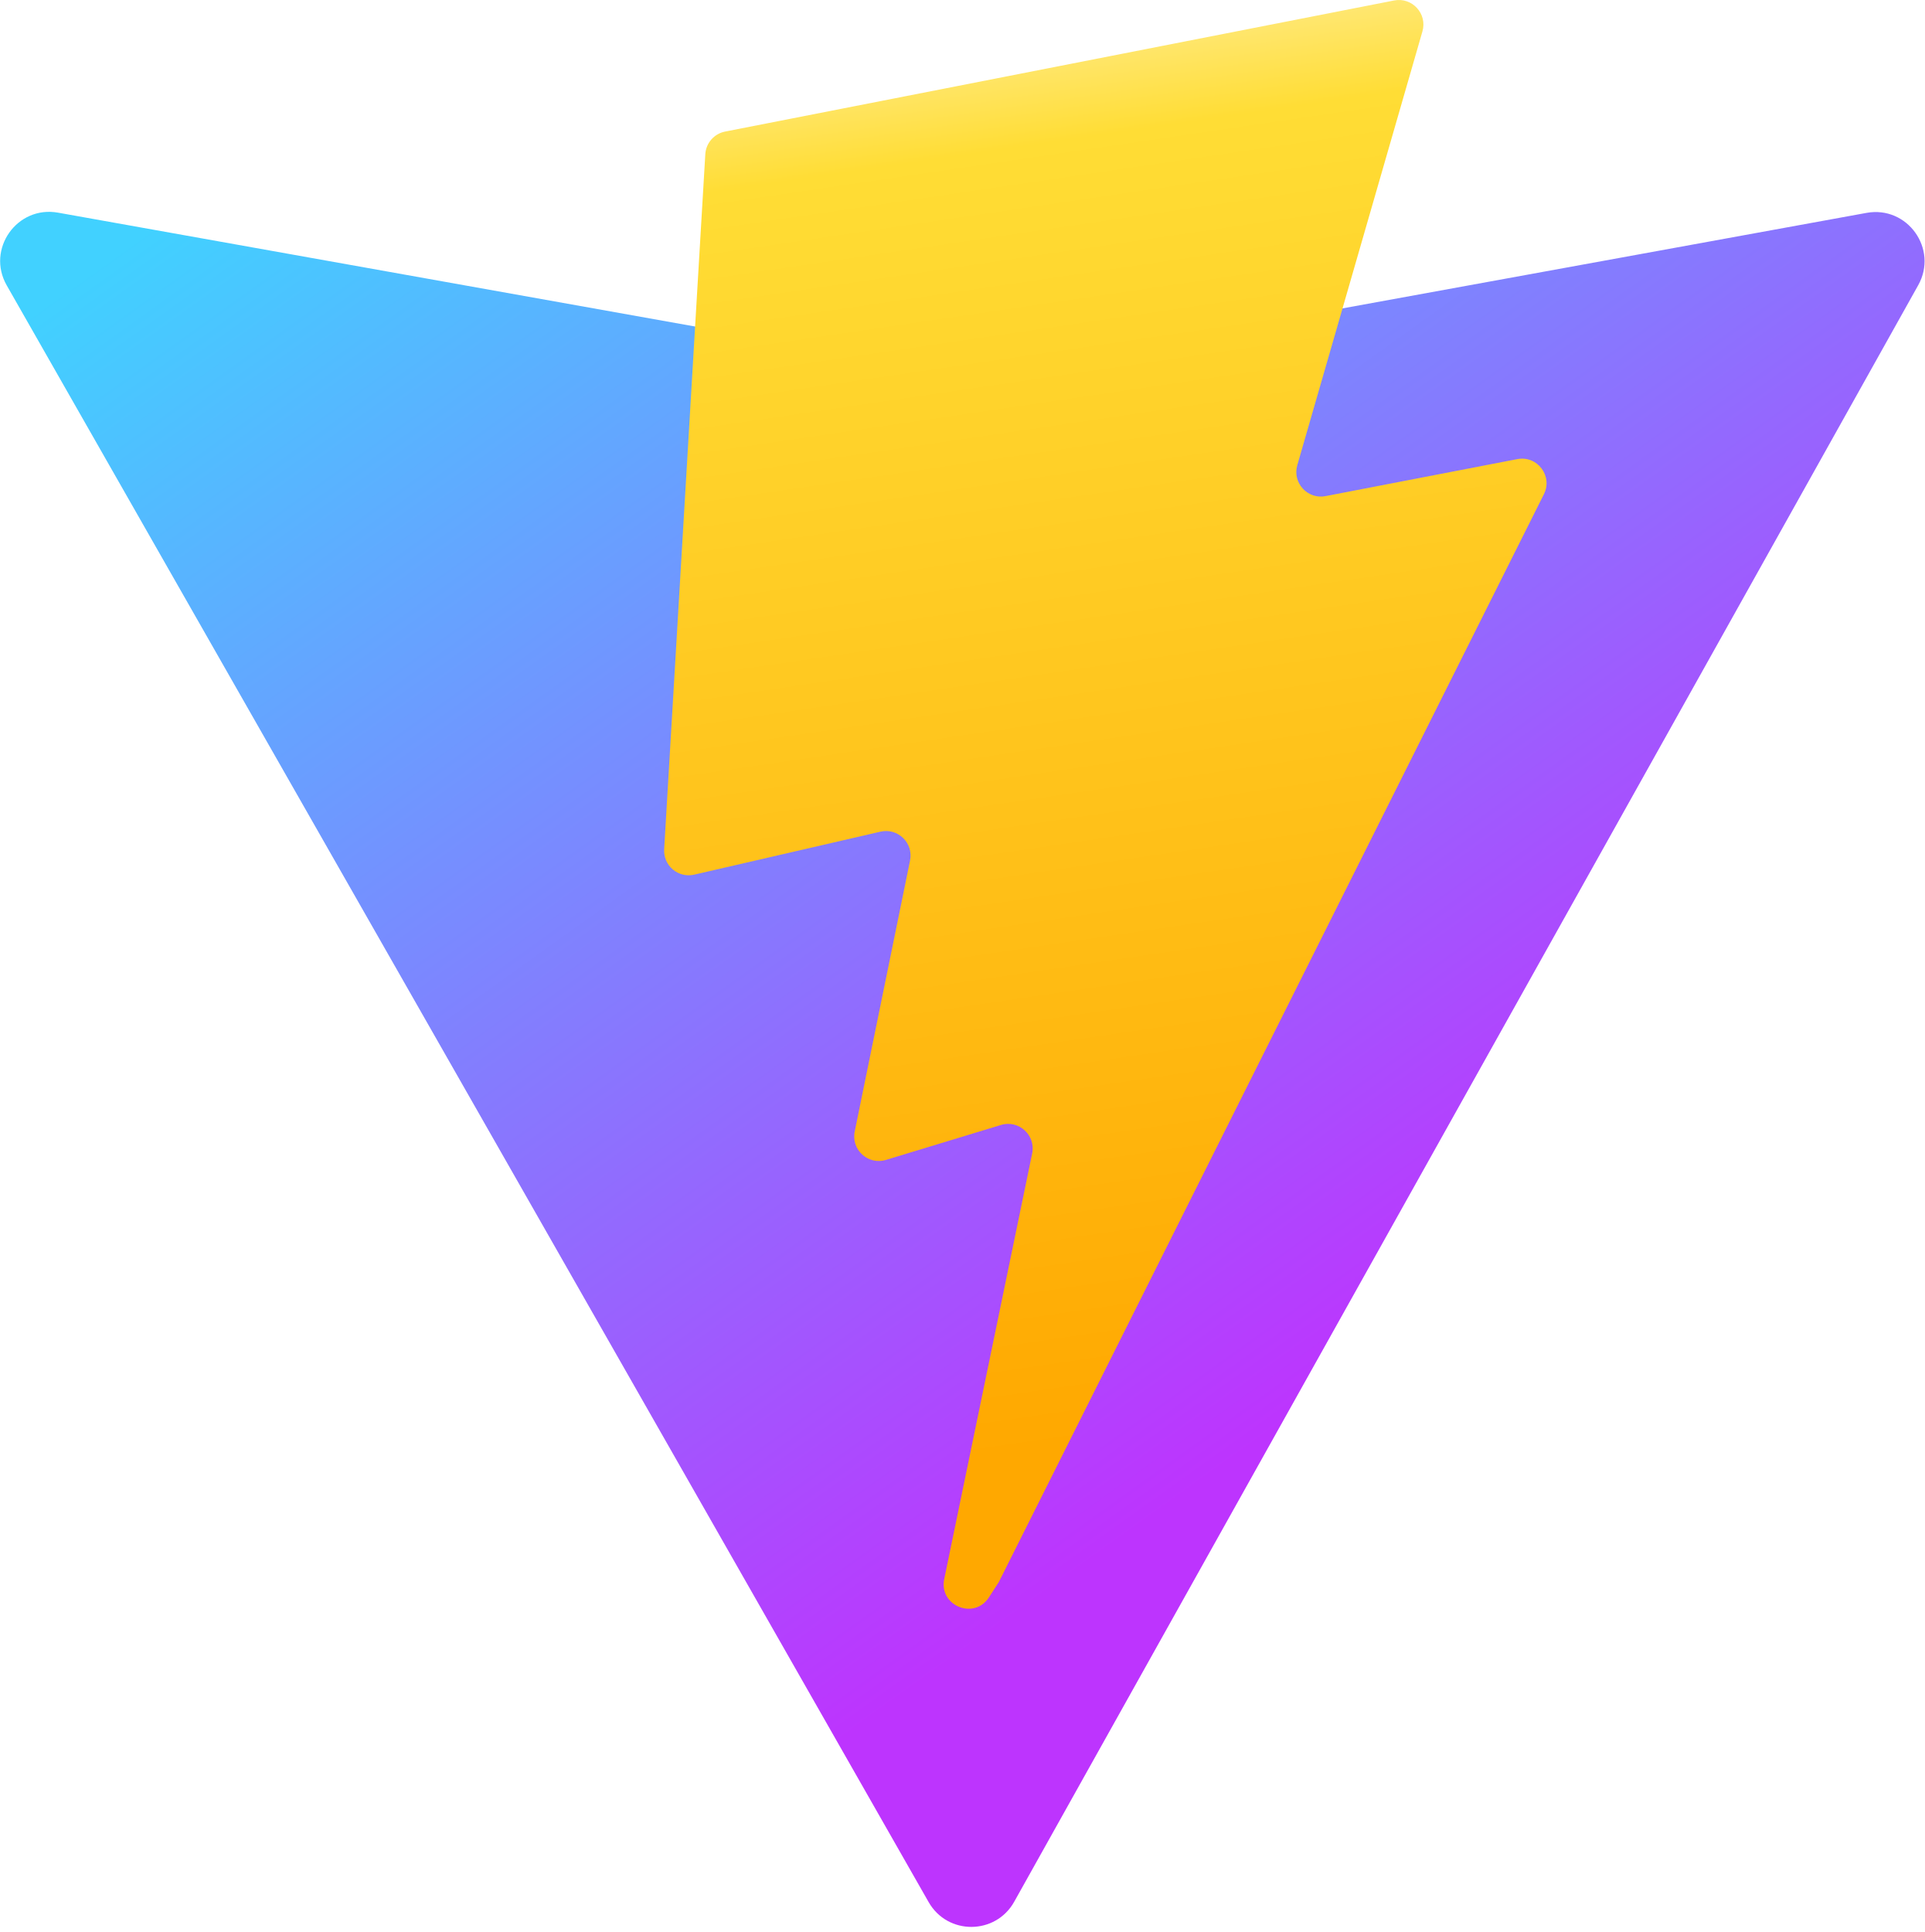
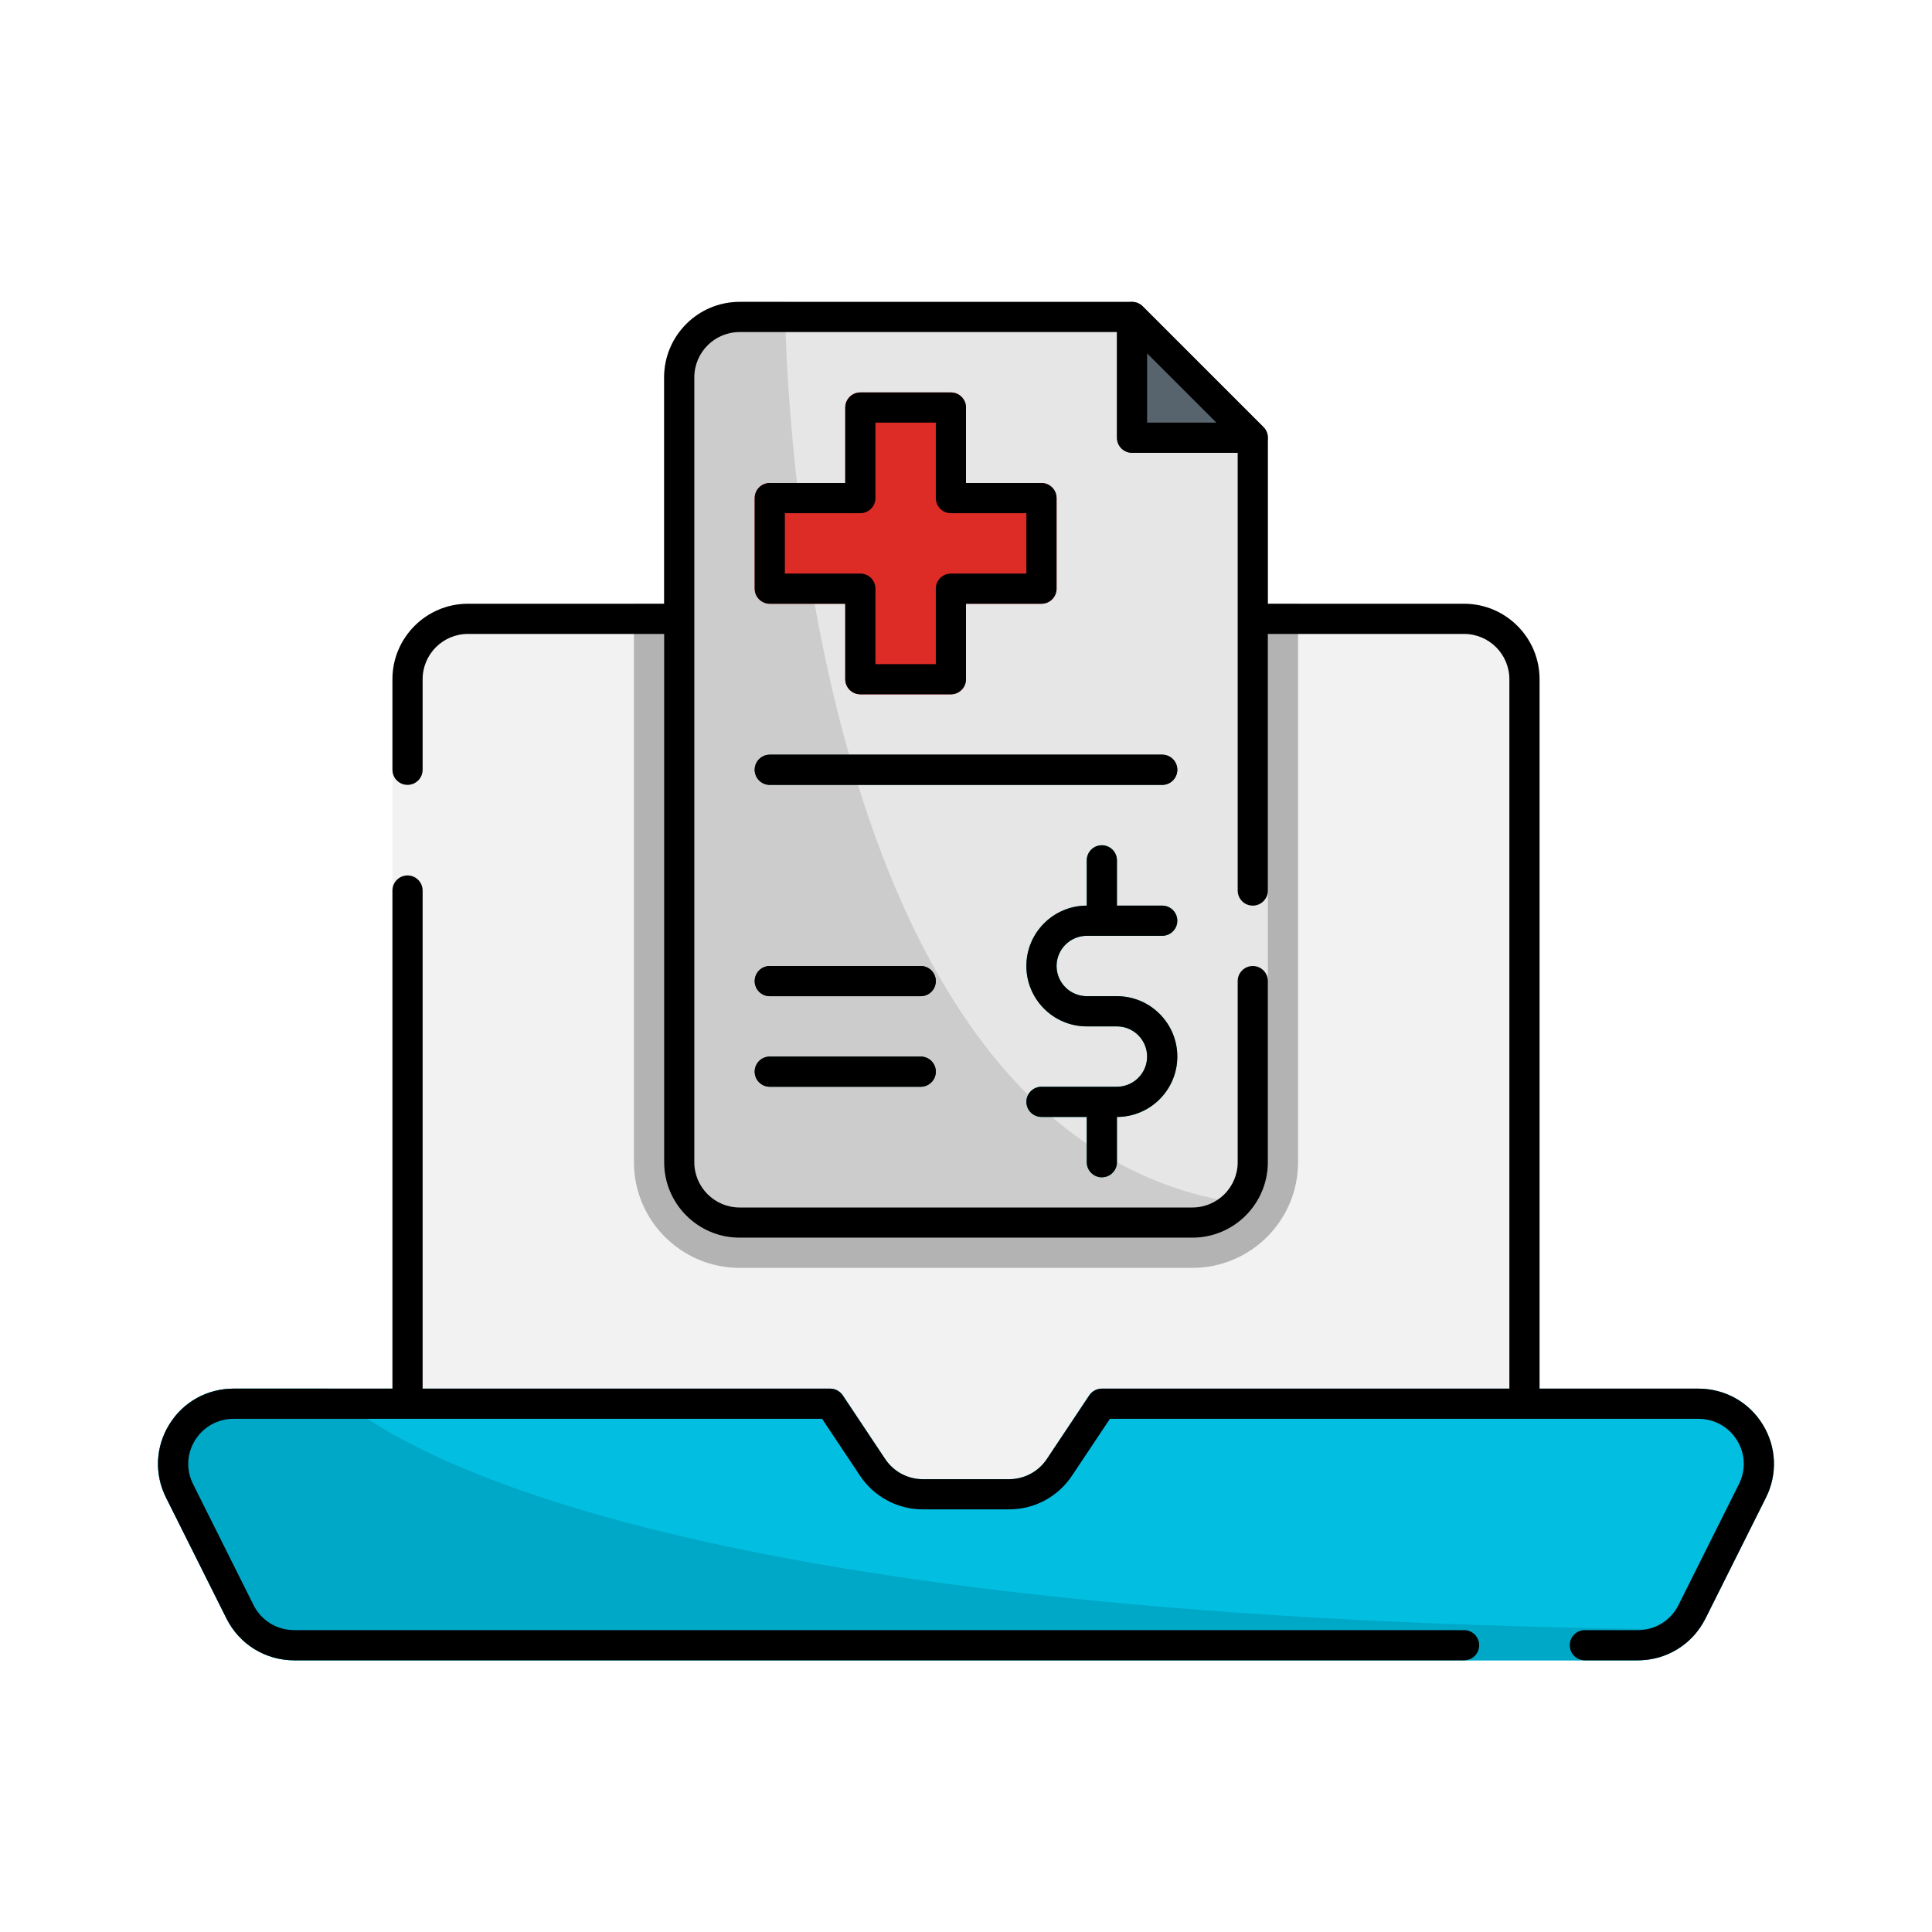
- <svg xmlns="http://www.w3.org/2000/svg" aria-hidden="true" role="img" class="iconify iconify--logos" width="31.88" height="32" preserveAspectRatio="xMidYMid meet" viewBox="0 0 256 257">
-   <defs>
-     <linearGradient id="IconifyId1813088fe1fbc01fb466" x1="-.828%" x2="57.636%" y1="7.652%" y2="78.411%">
-       <stop offset="0%" stop-color="#41D1FF" />
-       <stop offset="100%" stop-color="#BD34FE" />
-     </linearGradient>
-     <linearGradient id="IconifyId1813088fe1fbc01fb467" x1="43.376%" x2="50.316%" y1="2.242%" y2="89.03%">
-       <stop offset="0%" stop-color="#FFEA83" />
-       <stop offset="8.333%" stop-color="#FFDD35" />
-       <stop offset="100%" stop-color="#FFA800" />
-     </linearGradient>
-   </defs>
-   <path fill="url(#IconifyId1813088fe1fbc01fb466)" d="M255.153 37.938L134.897 252.976c-2.483 4.44-8.862 4.466-11.382.048L.875 37.958c-2.746-4.814 1.371-10.646 6.827-9.67l120.385 21.517a6.537 6.537 0 0 0 2.322-.004l117.867-21.483c5.438-.991 9.574 4.796 6.877 9.62Z" />
-   <path fill="url(#IconifyId1813088fe1fbc01fb467)" d="M185.432.063L96.44 17.501a3.268 3.268 0 0 0-2.634 3.014l-5.474 92.456a3.268 3.268 0 0 0 3.997 3.378l24.777-5.718c2.318-.535 4.413 1.507 3.936 3.838l-7.361 36.047c-.495 2.426 1.782 4.5 4.151 3.78l15.304-4.649c2.372-.72 4.652 1.36 4.15 3.788l-11.698 56.621c-.732 3.542 3.979 5.473 5.943 2.437l1.313-2.028l72.516-144.72c1.215-2.423-.88-5.186-3.54-4.672l-25.505 4.922c-2.396.462-4.435-1.77-3.759-4.114l16.646-57.705c.677-2.35-1.37-4.583-3.769-4.113Z" />
+ <svg xmlns="http://www.w3.org/2000/svg" version="1.1" x="0px" y="0px" viewBox="0 0 64 64" style="enable-background:new 0 0 64 64;" xml:space="preserve">
+   <style type="text/css">
+ 	.st0{fill:#68C7C2;}
+ 	.st1{fill:#1CACAB;}
+ 	.st2{fill:#0B3442;}
+ 	.st3{fill:#002539;}
+ 	.st4{fill:#D22227;}
+ 	.st5{fill:#DD2B26;}
+ 	.st6{fill:#F2F2F2;}
+ 	.st7{fill:#A31C37;}
+ 	.st8{fill:#CCCCCC;}
+ 	.st9{fill:#F99D28;}
+ 	.st10{fill:#FCB216;}
+ 	.st11{fill:#FED767;}
+ 	.st12{fill:#F47D36;}
+ 	.st13{fill:#F78F1E;}
+ 	.st14{fill:#FFCA3E;}
+ 	.st15{fill:#2E599C;}
+ 	.st16{fill:#283996;}
+ 	.st17{fill:#4279BD;}
+ 	.st18{fill:#538AC8;}
+ 	.st19{fill:#CCDDE7;}
+ 	.st20{fill:#ABBAC3;}
+ 	.st21{fill:#F05138;}
+ 	.st22{fill:#3B6BB4;}
+ 	.st23{fill:#E54325;}
+ 	.st24{fill:#FEBF3F;}
+ 	.st25{fill:#E6E6E6;}
+ 	.st26{fill:#FFE8C9;}
+ 	.st27{fill:#999999;}
+ 	.st28{fill:#B3B3B3;}
+ 	.st29{fill:none;stroke:#000000;stroke-linecap:round;stroke-linejoin:round;stroke-miterlimit:10;}
+ 	.st30{fill:#BD8150;}
+ 	.st31{fill:#DFA57A;}
+ 	.st32{fill:#FDCC99;}
+ 	.st33{fill:#FED9B4;}
+ 	.st34{fill:#EE2761;}
+ 	.st35{fill:#EF4E79;}
+ 	.st36{fill:#DB1B51;}
+ 	.st37{fill:#FBB684;}
+ 	.st38{fill:#354E5A;}
+ 	.st39{fill:#55C9E9;}
+ 	.st40{fill:#02BFE2;}
+ 	.st41{fill:#0980B7;}
+ 	.st42{fill:#A36841;}
+ 	.st43{fill:#7EC3EC;}
+ 	.st44{fill:#65A8DC;}
+ 	.st45{fill:#57646E;}
+ 	.st46{fill:#7A8D9D;}
+ 	.st47{fill:#FEE7A3;}
+ 	.st48{fill:#CC2B57;}
+ 	.st49{fill:#F16F8D;}
+ 	.st50{fill:#00969D;}
+ 	.st51{fill:#00A8C7;}
+ 	.st52{fill:#00B08E;}
+ 	.st53{fill:#56BF98;}
+ 	.st54{fill:#8AD5EC;}
+ </style>
+   <g id="guides">
+ </g>
+   <g id="_x32_5._location_pin">
+ </g>
+   <g id="_x32_4._first_aid_kit">
+ </g>
+   <g id="_x32_3._medicine">
+ </g>
+   <g id="_x32_2._pills">
+ </g>
+   <g id="_x32_1._flask">
+ </g>
+   <g id="_x32_0._syringe">
+ </g>
+   <g id="_x31_9._brain">
+ </g>
+   <g id="_x31_8._bandage">
+ </g>
+   <g id="_x31_7._bed">
+ </g>
+   <g id="_x31_6._blood_test">
+ </g>
+   <g id="_x31_5._rx">
+ </g>
+   <g id="_x31_4._injury">
+ </g>
+   <g id="_x31_3._call">
+ </g>
+   <g id="_x31_2._heart">
+ </g>
+   <g id="_x31_1._stethoscope">
+ </g>
+   <g id="_x31_0._hospital">
+ </g>
+   <g id="_x39_._blood_donation">
+ </g>
+   <g id="_x38_._charity">
+ </g>
+   <g id="_x37_._test_tube">
+ </g>
+   <g id="_x36_._expenses">
+     <path class="st6" d="M51,22.5v28c0,0.28-0.22,0.5-0.5,0.5h-37c-0.28,0-0.5-0.22-0.5-0.5v-28   c0-1.38,1.12-2.5,2.5-2.5h33C49.88,20,51,21.12,51,22.5z" />
+     <path class="st40" d="M58.5,49.61l-2,4c-0.07,0.13-0.14,0.26-0.23,0.37   C55.8,54.62,55.06,55,54.25,55H9.75c-0.96,0-1.82-0.53-2.25-1.39l-2-4   c-0.39-0.77-0.35-1.68,0.11-2.42C6.06,46.44,6.86,46,7.74,46H27.5   c0.17,0,0.32,0.08,0.42,0.22l1.4,2.11C29.6,48.75,30.07,49,30.57,49   h2.86c0.5,0,0.97-0.25,1.25-0.67l1.4-2.11C36.18,46.08,36.33,46,36.5,46h19.76   c0.88,0,1.68,0.44,2.13,1.19C58.85,47.93,58.89,48.84,58.5,49.61z" />
+     <path class="st28" d="M43,20v18.5c0,1.93-1.57,3.5-3.5,3.5h-15c-1.93,0-3.5-1.57-3.5-3.5V20H43z" />
+     <path class="st25" d="M42,14.5v24c0,0.53-0.16,1.02-0.44,1.42   C41.11,40.57,40.35,41,39.5,41h-15c-1.38,0-2.5-1.12-2.5-2.5v-26c0-1.38,1.12-2.5,2.5-2.5h13   c0.28,0,0.5,0.22,0.5,0.5V14h3.5C41.78,14,42,14.22,42,14.5z" />
+     <path class="st8" d="M41.56,39.92C41.11,40.57,40.35,41,39.5,41h-15c-1.38,0-2.5-1.12-2.5-2.5   v-26c0-1.38,1.12-2.5,2.5-2.5H26C26,10,26,38.28,41.56,39.92z" />
+     <path class="st5" d="M34.5,16H32v-2.5c0-0.276-0.224-0.5-0.5-0.5h-3c-0.276,0-0.5,0.224-0.5,0.5V16h-2.5   c-0.276,0-0.5,0.224-0.5,0.5v3c0,0.276,0.224,0.5,0.5,0.5H28v2.5c0,0.276,0.224,0.5,0.5,0.5h3   c0.276,0,0.5-0.224,0.5-0.5V20h2.5c0.276,0,0.5-0.224,0.5-0.5v-3C35,16.224,34.776,16,34.5,16z" />
+     <path class="st50" d="M37,33h-1c-0.551,0-1-0.449-1-1s0.449-1,1-1h2.5c0.276,0,0.5-0.224,0.5-0.5   S38.776,30,38.5,30H37v-1.5c0-0.276-0.224-0.5-0.5-0.5S36,28.224,36,28.5V30c-1.103,0-2,0.897-2,2   s0.897,2,2,2h1c0.551,0,1,0.449,1,1s-0.449,1-1,1h-2.5c-0.276,0-0.5,0.224-0.5,0.5s0.224,0.5,0.5,0.5   H36v1.5c0,0.276,0.224,0.5,0.5,0.5s0.5-0.224,0.5-0.5V37c1.103,0,2-0.897,2-2S38.103,33,37,33z" />
+     <g>
+       <path class="st2" d="M30.5,33h-5c-0.276,0-0.5-0.224-0.5-0.5s0.224-0.5,0.5-0.5h5c0.276,0,0.5,0.224,0.5,0.5    S30.776,33,30.5,33z" />
+     </g>
+     <g>
+       <path class="st2" d="M30.5,36h-5c-0.276,0-0.5-0.224-0.5-0.5s0.224-0.5,0.5-0.5h5c0.276,0,0.5,0.224,0.5,0.5    S30.776,36,30.5,36z" />
+     </g>
+     <g>
+       <path class="st2" d="M38.5,26h-13c-0.276,0-0.5-0.224-0.5-0.5s0.224-0.5,0.5-0.5h13    c0.276,0,0.5,0.224,0.5,0.5S38.776,26,38.5,26z" />
+     </g>
+     <path class="st45" d="M41.854,14.146l-4-4c-0.143-0.143-0.357-0.186-0.545-0.108   C37.122,10.115,37,10.298,37,10.5v4c0,0.276,0.224,0.5,0.5,0.5h4   c0.202,0,0.385-0.122,0.462-0.309C42.04,14.504,41.997,14.29,41.854,14.146z" />
+     <path class="st51" d="M56.27,53.98C55.8,54.62,55.06,55,54.25,55H9.75   c-0.96,0-1.82-0.53-2.25-1.39l-2-4c-0.39-0.77-0.35-1.68,0.11-2.42   C6.06,46.44,6.86,46,7.74,46h3.11C13.37,48.29,22.85,53.71,56.27,53.98z" />
+     <g>
+       <path d="M58.394,47.189C57.935,46.444,57.137,46,56.26,46H51V22.5c0-1.378-1.122-2.5-2.5-2.5H42    v-5.5c0-0.065-0.013-0.13-0.038-0.191c-0.025-0.062-0.062-0.117-0.109-0.163    l-3.999-3.999c-0.046-0.046-0.102-0.083-0.163-0.109C37.63,10.013,37.565,10,37.5,10    h-13c-1.378,0-2.5,1.122-2.5,2.5V20h-6.5c-1.378,0-2.5,1.122-2.5,2.5v3c0,0.276,0.224,0.5,0.5,0.5    s0.5-0.224,0.5-0.5v-3c0-0.827,0.673-1.5,1.5-1.5H22v17.5c0,1.378,1.122,2.5,2.5,2.5h15    c1.378,0,2.5-1.122,2.5-2.5v-6c0-0.276-0.224-0.5-0.5-0.5S41,32.224,41,32.5v6    c0,0.827-0.673,1.5-1.5,1.5h-15c-0.827,0-1.5-0.673-1.5-1.5v-26c0-0.827,0.673-1.5,1.5-1.5H37v3.5    c0,0.276,0.224,0.5,0.5,0.5H41v14.5c0,0.276,0.224,0.5,0.5,0.5s0.5-0.224,0.5-0.5V21h6.5    c0.827,0,1.5,0.673,1.5,1.5V46H36.5c-0.167,0-0.323,0.083-0.416,0.223l-1.406,2.109    C34.399,48.75,33.932,49,33.43,49h-2.859c-0.502,0-0.969-0.25-1.248-0.668    l-1.406-2.109C27.823,46.083,27.667,46,27.5,46H14V29.5c0-0.276-0.224-0.5-0.5-0.5    S13,29.224,13,29.5V46H7.74c-0.877,0-1.675,0.444-2.134,1.189    c-0.457,0.74-0.495,1.647-0.104,2.424l2,4C7.93,54.469,8.79,55,9.746,55H48.5    c0.276,0,0.5-0.224,0.5-0.5S48.776,54,48.5,54H9.746c-0.575,0-1.092-0.319-1.349-0.833    l-2-4.001c-0.235-0.466-0.212-1.008,0.061-1.451    C6.733,47.267,7.212,47,7.74,47h19.492l1.258,1.887    C28.955,49.584,29.732,50,30.57,50h2.859c0.838,0,1.615-0.416,2.08-1.113L36.768,47    h19.492c0.528,0,1.007,0.267,1.283,0.714c0.272,0.443,0.295,0.985,0.06,1.453    l-2,4C55.346,53.681,54.829,54,54.254,54H52.5c-0.276,0-0.5,0.224-0.5,0.5s0.224,0.5,0.5,0.5    h1.754c0.957,0,1.816-0.531,2.243-1.386l2-3.999    C58.888,48.837,58.85,47.93,58.394,47.189z M38,11.707L40.293,14H38V11.707z" />
+       <path d="M31.5,13h-3c-0.276,0-0.5,0.224-0.5,0.5V16h-2.5c-0.276,0-0.5,0.224-0.5,0.5v3    c0,0.276,0.224,0.5,0.5,0.5H28v2.5c0,0.276,0.224,0.5,0.5,0.5h3c0.276,0,0.5-0.224,0.5-0.5V20h2.5    c0.276,0,0.5-0.224,0.5-0.5v-3c0-0.276-0.224-0.5-0.5-0.5H32v-2.5C32,13.224,31.776,13,31.5,13z M34,17v2    h-2.5c-0.276,0-0.5,0.224-0.5,0.5V22h-2v-2.5c0-0.276-0.224-0.5-0.5-0.5H26v-2h2.5    c0.276,0,0.5-0.224,0.5-0.5V14h2v2.5c0,0.276,0.224,0.5,0.5,0.5H34z" />
+       <path d="M36,31h2.5c0.276,0,0.5-0.224,0.5-0.5S38.776,30,38.5,30H37v-1.5c0-0.276-0.224-0.5-0.5-0.5    S36,28.224,36,28.5V30c-1.103,0-2,0.897-2,2s0.897,2,2,2h1c0.551,0,1,0.449,1,1s-0.449,1-1,1h-2.5    c-0.276,0-0.5,0.224-0.5,0.5s0.224,0.5,0.5,0.5H36v1.5c0,0.276,0.224,0.5,0.5,0.5s0.5-0.224,0.5-0.5V37    c1.103,0,2-0.897,2-2s-0.897-2-2-2h-1c-0.551,0-1-0.449-1-1S35.449,31,36,31z" />
+       <path d="M30.5,32h-5c-0.276,0-0.5,0.224-0.5,0.5s0.224,0.5,0.5,0.5h5c0.276,0,0.5-0.224,0.5-0.5    S30.776,32,30.5,32z" />
+       <path d="M30.5,35h-5c-0.276,0-0.5,0.224-0.5,0.5s0.224,0.5,0.5,0.5h5c0.276,0,0.5-0.224,0.5-0.5    S30.776,35,30.5,35z" />
+       <path d="M38.5,25h-13c-0.276,0-0.5,0.224-0.5,0.5s0.224,0.5,0.5,0.5h13c0.276,0,0.5-0.224,0.5-0.5    S38.776,25,38.5,25z" />
+     </g>
+   </g>
+   <g id="_x35_._folder">
+ </g>
+   <g id="_x34_._insurance">
+ </g>
+   <g id="_x33_._dna">
+ </g>
+   <g id="_x32_._health_report">
+ </g>
+   <g id="_x31_._ambulance">
+ </g>
</svg>
